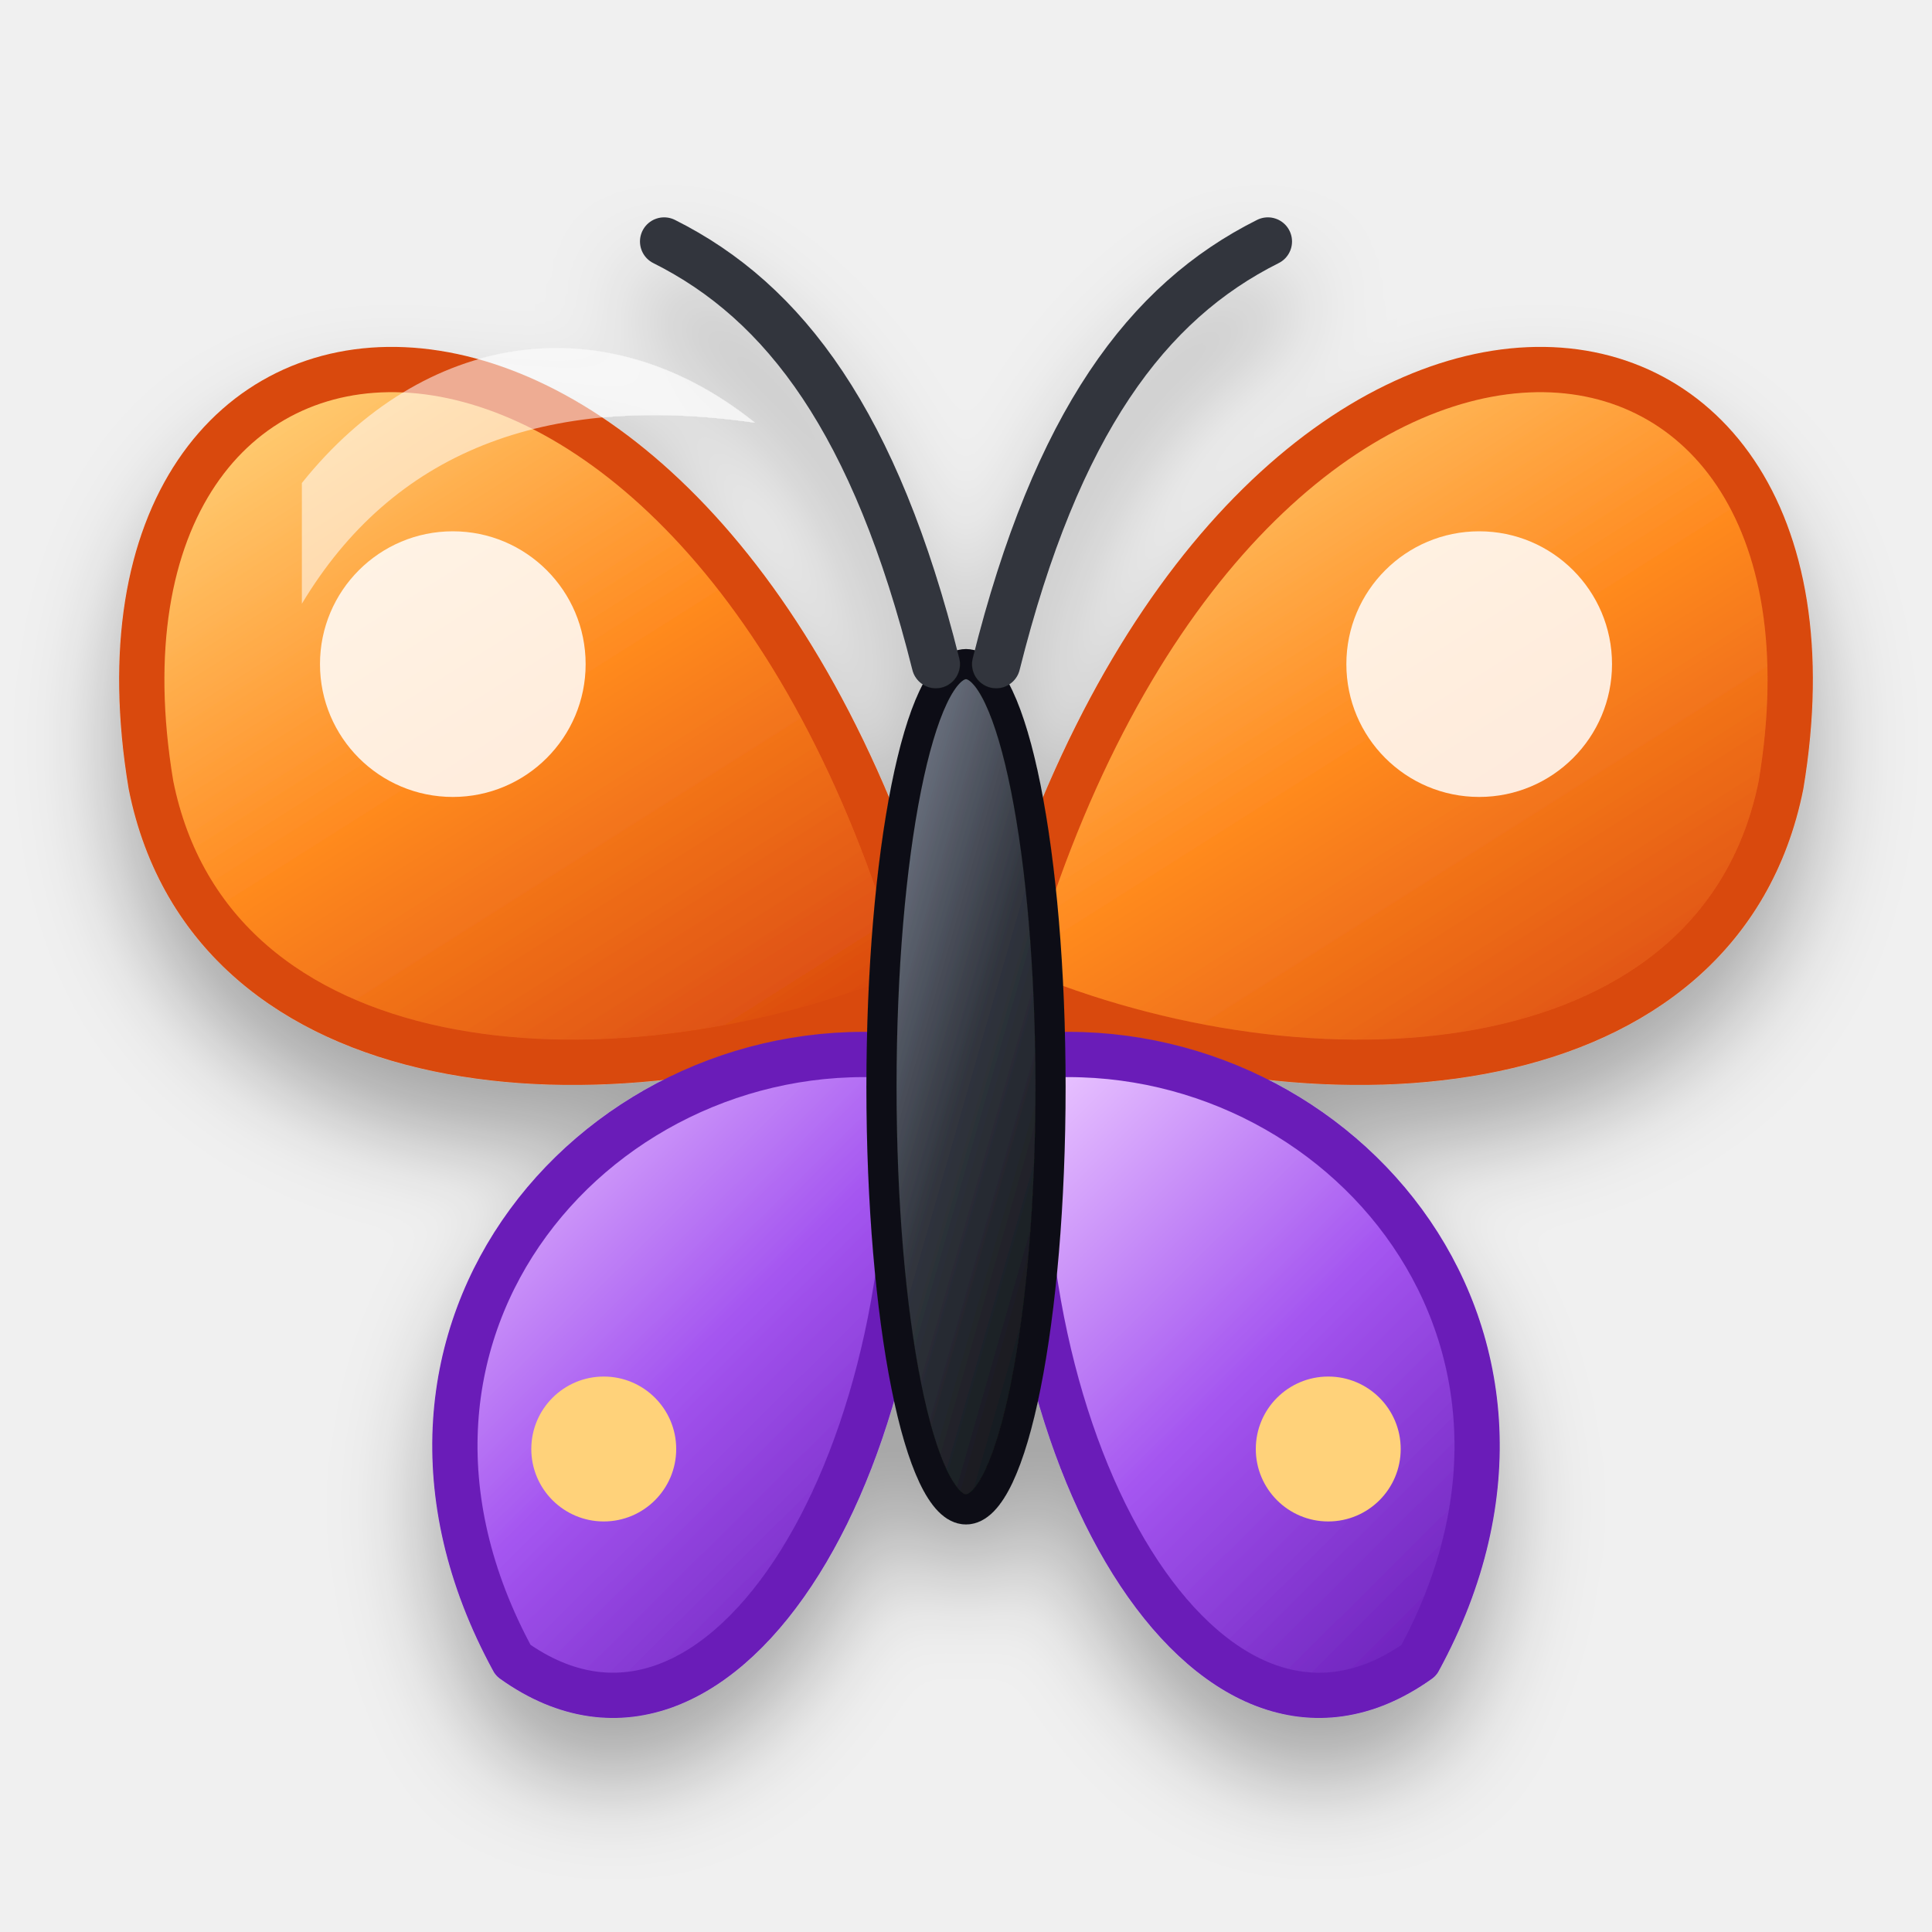
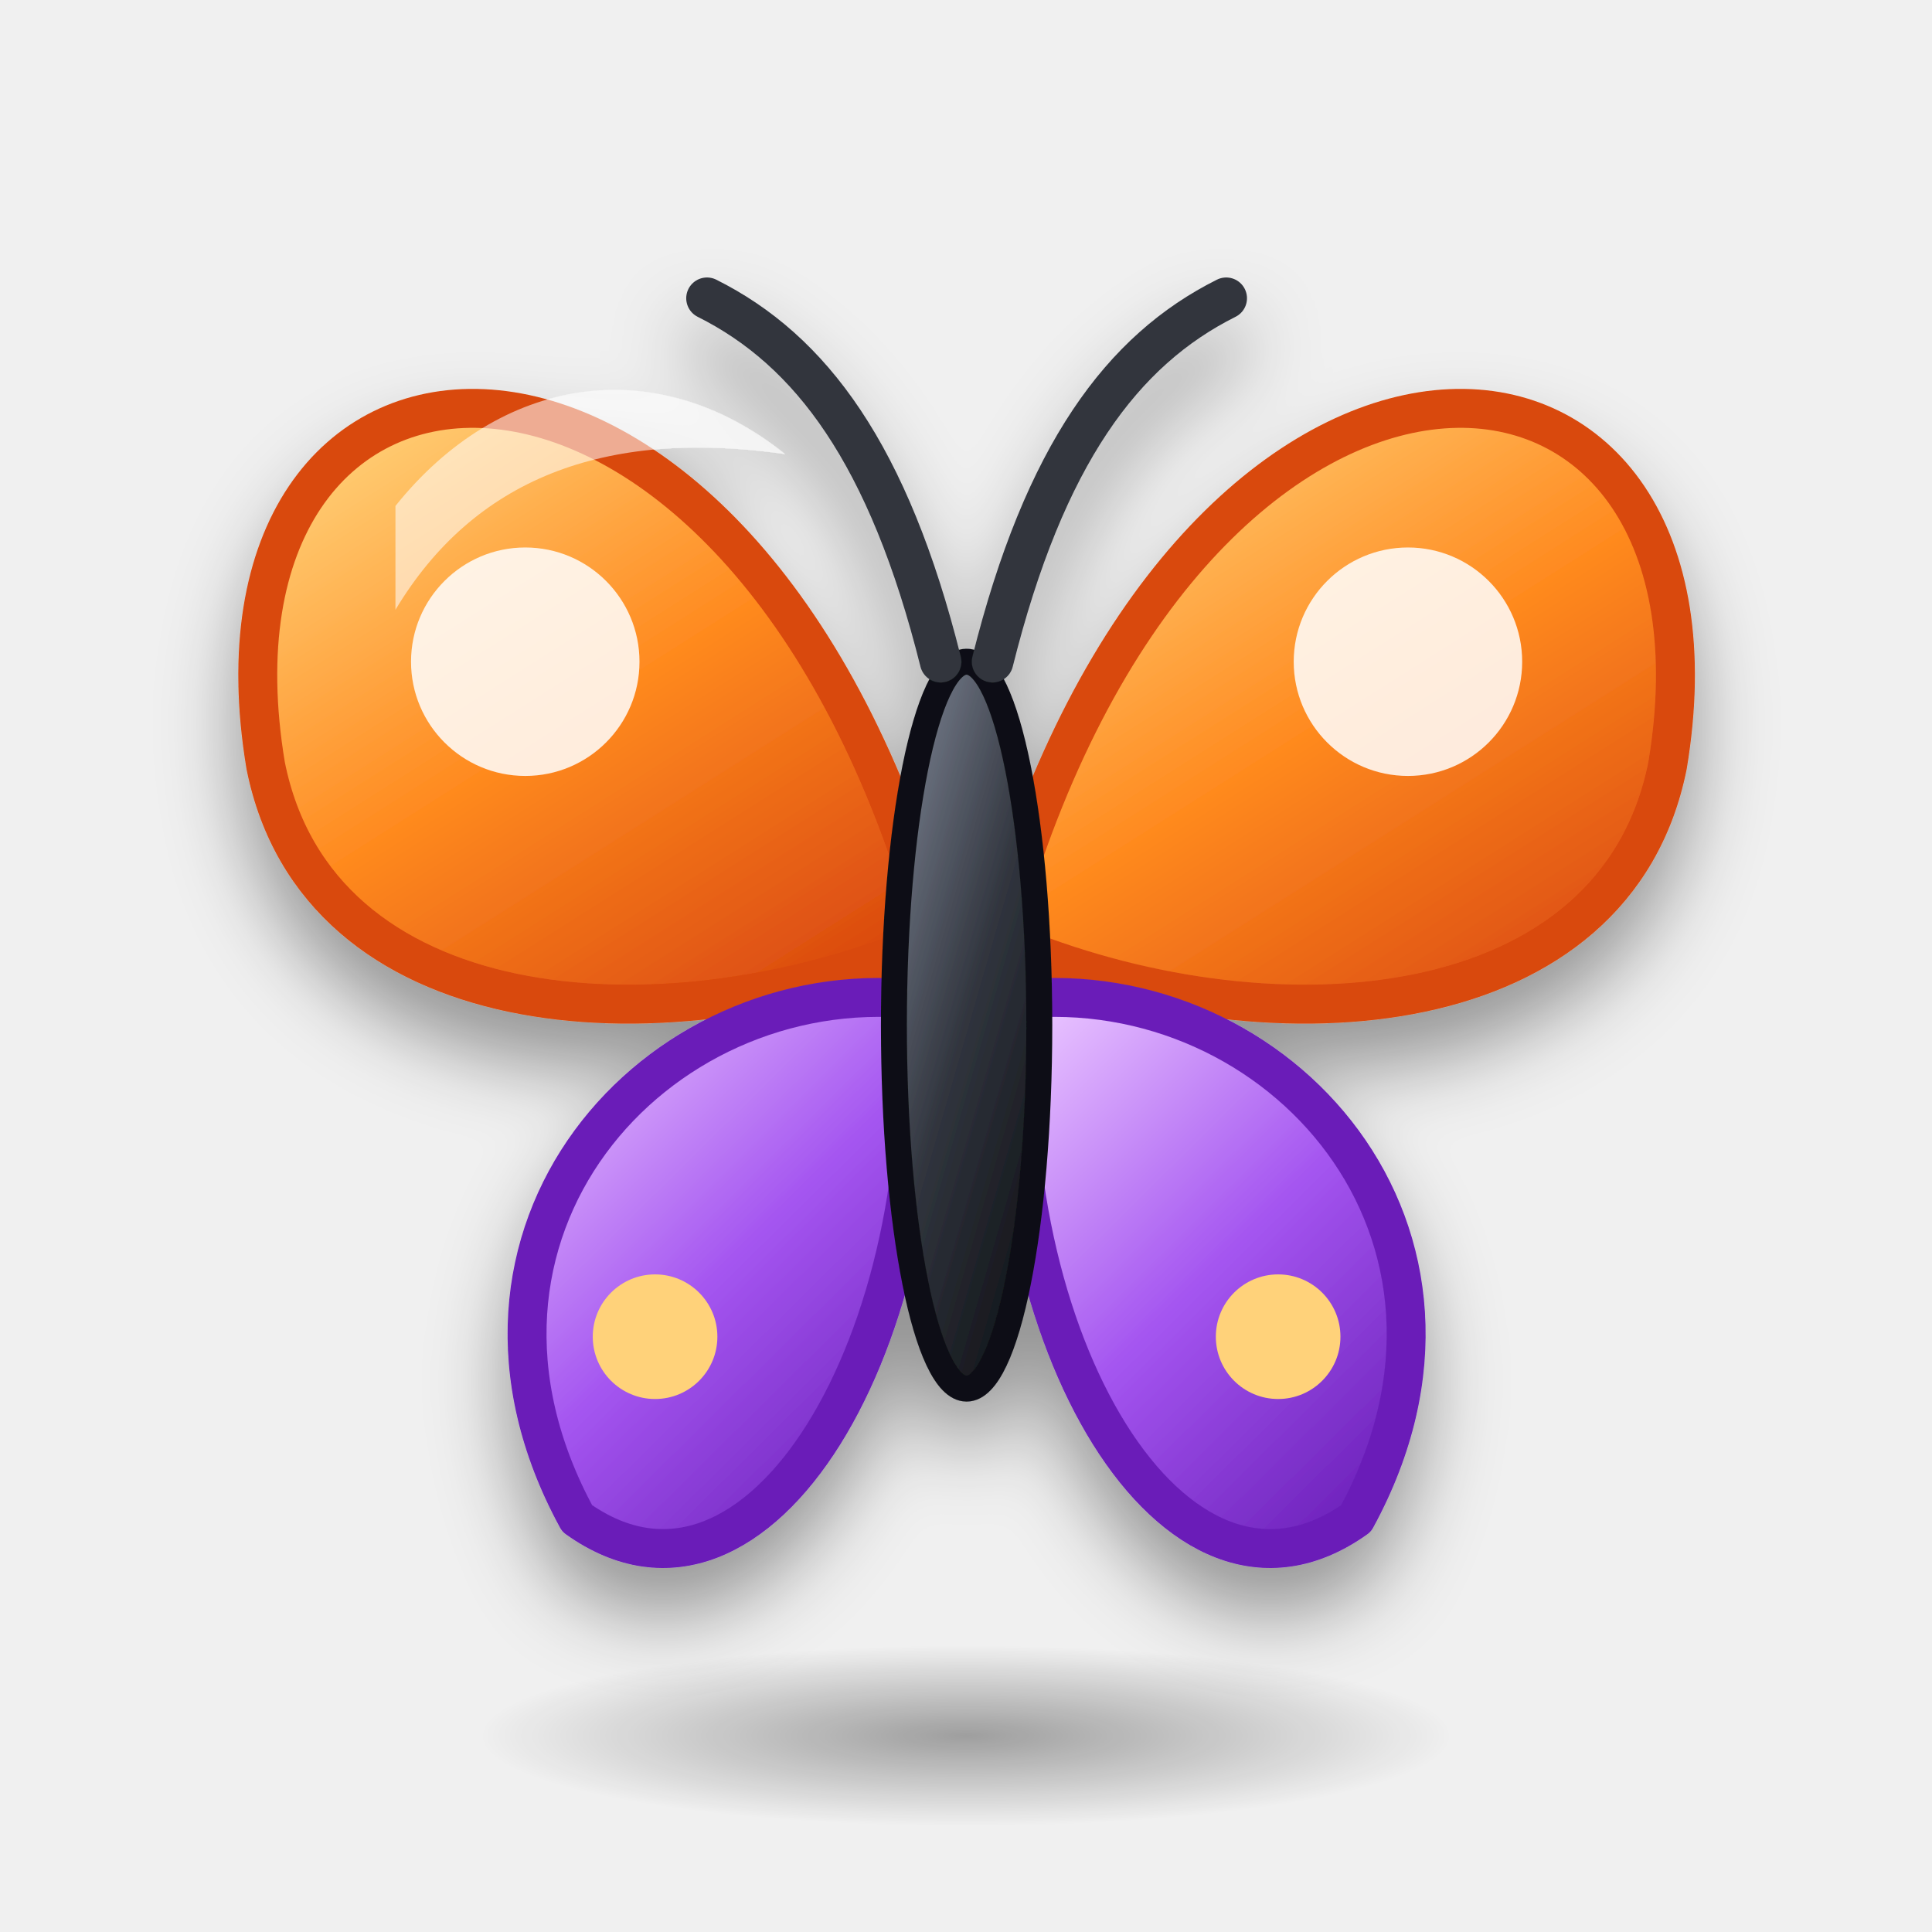
<svg xmlns="http://www.w3.org/2000/svg" viewBox="0 0 64 64" width="64" height="64">
  <defs>
    <linearGradient id="butterfly-orange" x1=".15" y1="0" x2=".85" y2="1">
      <stop offset="0" stop-color="#ffd27a" />
      <stop offset="0.5" stop-color="#ff8a1f" />
      <stop offset="1" stop-color="#d9480f" />
    </linearGradient>
    <linearGradient id="butterfly-purple" x1=".15" y1="0" x2=".85" y2="1">
      <stop offset="0" stop-color="#e6bfff" />
      <stop offset="0.5" stop-color="#a455f0" />
      <stop offset="1" stop-color="#6a1fb8" />
    </linearGradient>
    <linearGradient id="butterfly-dark" x1=".15" y1="0" x2=".85" y2="1">
      <stop offset="0" stop-color="#7a8190" />
      <stop offset="0.5" stop-color="#30343d" />
      <stop offset="1" stop-color="#0f1115" />
    </linearGradient>
-     <filter id="butterfly-s" x="-20%" y="-20%" width="140%" height="150%">
-       <feDropShadow dx="0" dy="2" stdDeviation="1.6" flood-color="#000" flood-opacity=".32" />
+     <filter id="butterfly-3d" x="-25%" y="-25%" width="150%" height="160%" color-interpolation-filters="sRGB">
+       <feGaussianBlur in="SourceAlpha" stdDeviation="1.7" result="bl" />
+       <feSpecularLighting in="bl" surfaceScale="5" specularConstant=".9" specularExponent="26" lighting-color="#ffffff" result="sp">
+         <feDistantLight azimuth="225" elevation="52" />
+       </feSpecularLighting>
+       <feComposite in="sp" in2="SourceAlpha" operator="in" result="spIn" />
+       <feComposite in="SourceGraphic" in2="spIn" operator="arithmetic" k1="0" k2="1" k3=".85" k4="0" result="lit" />
+       <feOffset in="SourceAlpha" dx="-.9" dy="-1.5" result="of" />
+       <feComposite in="SourceAlpha" in2="of" operator="out" result="rim" />
+       <feFlood flood-color="#1a0a00" flood-opacity=".34" result="fl" />
+       <feComposite in="fl" in2="rim" operator="in" result="shade" />
+       <feMerge result="body">
+         <feMergeNode in="lit" />
+         <feMergeNode in="shade" />
+       </feMerge>
+       <feDropShadow in="body" dx="0" dy="1.8" stdDeviation="1.5" flood-color="#000" flood-opacity=".38" />
    </filter>
+     <radialGradient id="butterfly-cs">
+       <stop offset="0" stop-color="#000" stop-opacity=".34" />
+       <stop offset="1" stop-color="#000" stop-opacity="0" />
+     </radialGradient>
  </defs>
-   <g filter="url(#butterfly-s)">
+   <ellipse cx="32" cy="57.5" rx="16" ry="3" fill="url(#butterfly-cs)" />
+   <g transform="translate(4.5 3) scale(.86)" filter="url(#butterfly-3d)">
    <path d="M30 30 C22 6 2 8 5 26 C7 36 20 37 30 33Z" fill="url(#butterfly-orange)" stroke="#d9480f" stroke-width="1.5" stroke-linejoin="round" stroke-linecap="round" />
    <path d="M34 30 C42 6 62 8 59 26 C57 36 44 37 34 33Z" fill="url(#butterfly-orange)" stroke="#d9480f" stroke-width="1.5" stroke-linejoin="round" stroke-linecap="round" />
    <path d="M30 35 C20 34 11 44 17 55 C24 60 31 48 30 35Z" fill="url(#butterfly-purple)" stroke="#6a1fb8" stroke-width="1.5" stroke-linejoin="round" stroke-linecap="round" />
    <path d="M34 35 C44 34 53 44 47 55 C40 60 33 48 34 35Z" fill="url(#butterfly-purple)" stroke="#6a1fb8" stroke-width="1.5" stroke-linejoin="round" stroke-linecap="round" />
    <circle cx="15" cy="22" r="4.4" fill="#fff" opacity="0.85" />
    <circle cx="49" cy="22" r="4.4" fill="#fff" opacity="0.85" />
    <circle cx="20" cy="48" r="2.4" fill="#ffd27a" />
    <circle cx="44" cy="48" r="2.4" fill="#ffd27a" />
    <ellipse cx="32" cy="36" rx="2.8" ry="14" fill="url(#butterfly-dark)" stroke="#0f1115" stroke-width="1" />
    <path d="M31 22 C29 14 26 10 22 8 M33 22 C35 14 38 10 42 8" fill="none" stroke="#30343d" stroke-width="1.6" stroke-linecap="round" stroke-linejoin="round" />
    <path d="M10 16 C14 11 20 10 25 14 C18 13 13 15 10 20Z" fill="#fff" opacity="0.55" />
  </g>
</svg>
